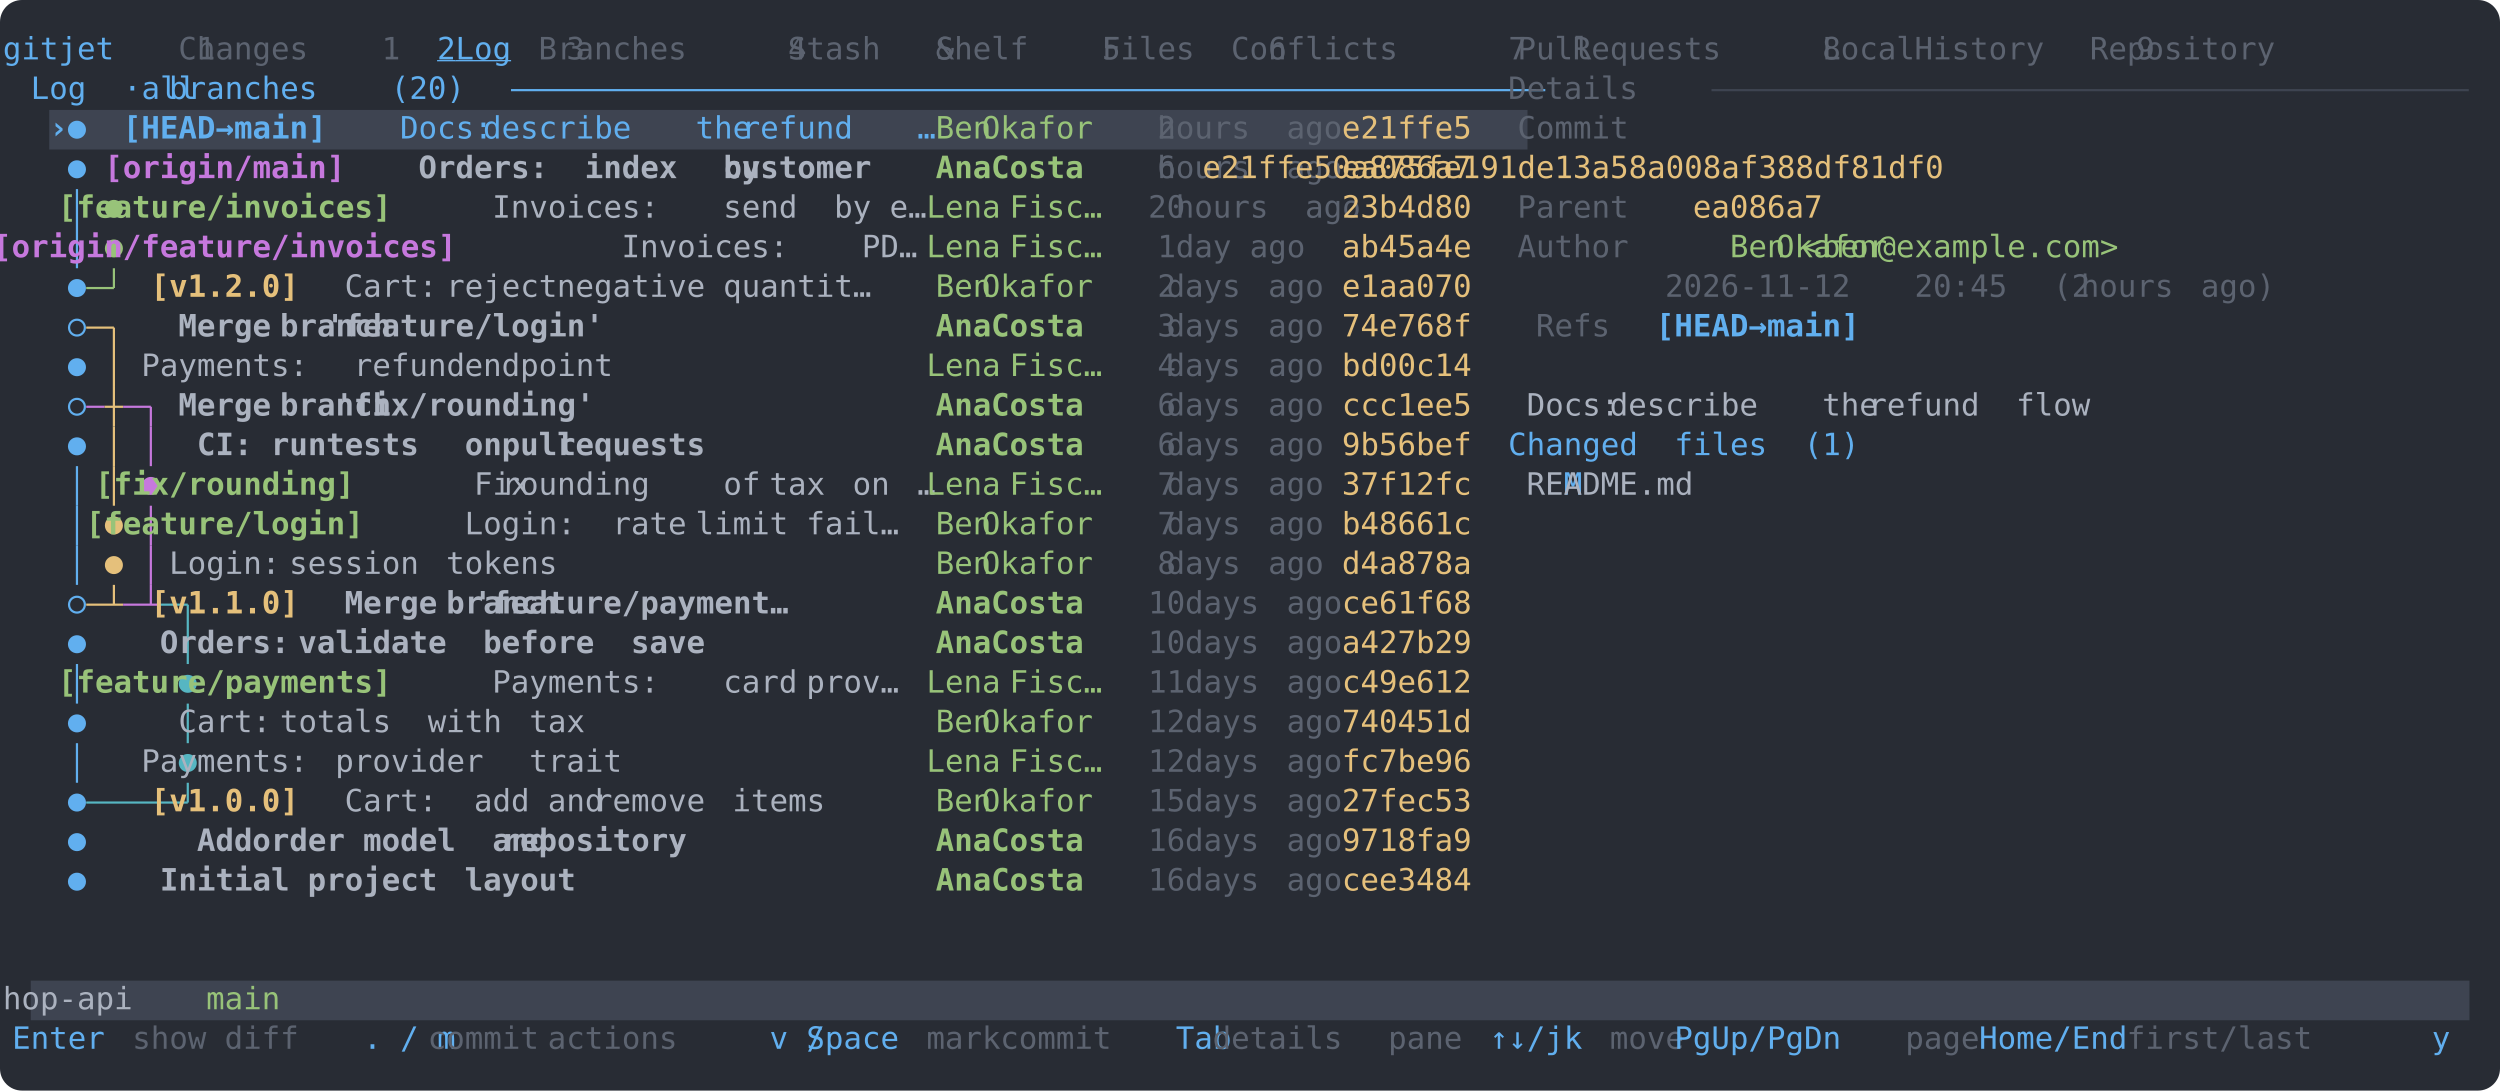
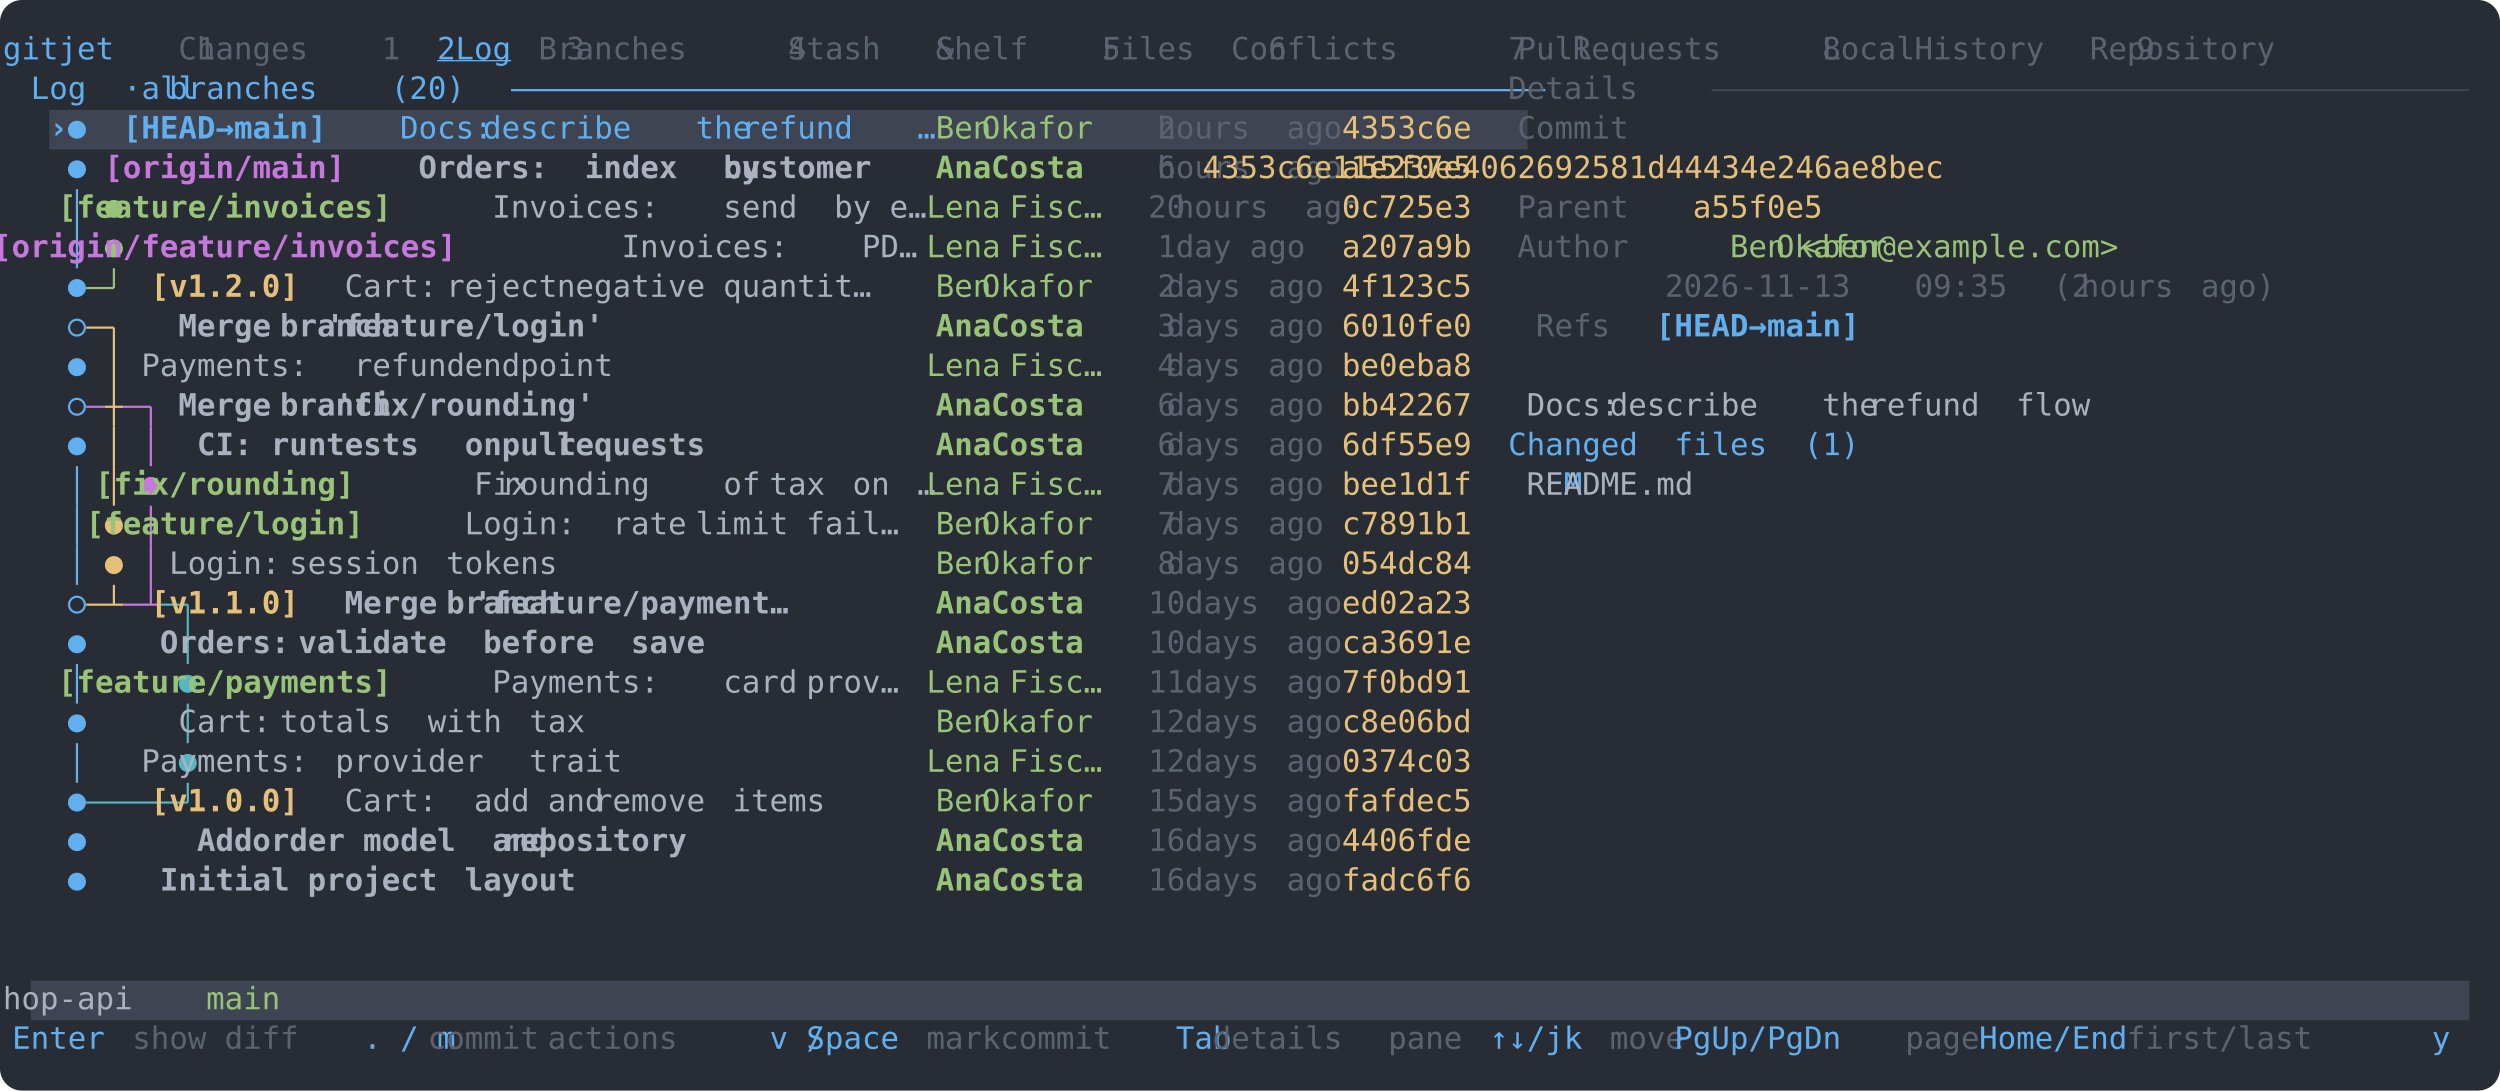
<svg xmlns="http://www.w3.org/2000/svg" viewBox="0 0 1137 496" width="1137" height="496" font-family="'JetBrains Mono','Cascadia Mono','DejaVu Sans Mono',Menlo,Consolas,'Liberation Mono',monospace" font-size="14">
  <rect width="100%" height="100%" rx="10" fill="#282c34" />
  <rect x="22.4" y="50.0" width="672.3" height="18" fill="#3e4451" />
  <circle cx="35.0" cy="59.0" r="3.6" fill="#61afef" stroke="#61afef" />
  <circle cx="35.0" cy="77.0" r="3.6" fill="#61afef" stroke="#61afef" />
  <circle cx="51.8" cy="95.0" r="3.6" fill="#98c379" stroke="#98c379" />
  <circle cx="51.8" cy="113.0" r="3.6" fill="#98c379" stroke="#98c379" />
  <circle cx="35.0" cy="131.0" r="3.6" fill="#61afef" stroke="#61afef" />
  <circle cx="35.0" cy="149.0" r="3.6" fill="none" stroke="#61afef" />
  <circle cx="35.0" cy="167.0" r="3.6" fill="#61afef" stroke="#61afef" />
  <circle cx="35.0" cy="185.0" r="3.6" fill="none" stroke="#61afef" />
  <circle cx="35.0" cy="203.0" r="3.6" fill="#61afef" stroke="#61afef" />
  <circle cx="68.6" cy="221.0" r="3.6" fill="#c678dd" stroke="#c678dd" />
  <circle cx="51.8" cy="239.0" r="3.6" fill="#e5c07b" stroke="#e5c07b" />
  <circle cx="51.8" cy="257.0" r="3.6" fill="#e5c07b" stroke="#e5c07b" />
  <circle cx="35.0" cy="275.0" r="3.6" fill="none" stroke="#61afef" />
  <circle cx="35.0" cy="293.0" r="3.6" fill="#61afef" stroke="#61afef" />
  <circle cx="85.4" cy="311.0" r="3.6" fill="#56b6c2" stroke="#56b6c2" />
  <circle cx="35.0" cy="329.0" r="3.6" fill="#61afef" stroke="#61afef" />
  <circle cx="85.4" cy="347.0" r="3.6" fill="#56b6c2" stroke="#56b6c2" />
  <circle cx="35.0" cy="365.0" r="3.6" fill="#61afef" stroke="#61afef" />
  <circle cx="35.0" cy="383.0" r="3.6" fill="#61afef" stroke="#61afef" />
  <circle cx="35.0" cy="401.0" r="3.6" fill="#61afef" stroke="#61afef" />
  <rect x="14.0" y="446.0" width="1109.1" height="18" fill="#3e4451" />
  <path d="M232.4 41.0H240.8M240.8 41.0H249.2M249.2 41.0H257.6M257.6 41.0H266.0M266.0 41.0H274.4M274.4 41.0H282.8M282.8 41.0H291.2M291.2 41.0H299.6M299.6 41.0H308.0M308.0 41.0H316.4M316.4 41.0H324.8M324.8 41.0H333.2M333.2 41.0H341.6M341.6 41.0H350.0M350.0 41.0H358.4M358.4 41.0H366.8M366.8 41.0H375.2M375.2 41.0H383.6M383.6 41.0H392.0M392.0 41.0H400.4M400.4 41.0H408.8M408.8 41.0H417.2M417.2 41.0H425.6M425.6 41.0H434.0M434.0 41.0H442.4M442.4 41.0H450.8M450.8 41.0H459.2M459.2 41.0H467.6M467.6 41.0H476.0M476.0 41.0H484.4M484.4 41.0H492.8M492.8 41.0H501.2M501.2 41.0H509.6M509.6 41.0H518.0M518.0 41.0H526.4M526.4 41.0H534.8M534.8 41.0H543.2M543.2 41.0H551.6M551.6 41.0H560.0M560.0 41.0H568.4M568.4 41.0H576.8M576.8 41.0H585.2M585.2 41.0H593.6M593.6 41.0H602.0M602.0 41.0H610.4M610.4 41.0H618.8M618.8 41.0H627.2M627.2 41.0H635.6M635.6 41.0H644.0M644.0 41.0H652.4M652.4 41.0H660.8M660.8 41.0H669.2M669.2 41.0H677.6M677.6 41.0H686.0M686.0 41.0H694.4M694.4 41.0H702.8" stroke="#61afef" fill="none" />
  <path d="M778.4 41.0H786.8M786.8 41.0H795.2M795.2 41.0H803.6M803.6 41.0H812.0M812.0 41.0H820.4M820.4 41.0H828.8M828.8 41.0H837.2M837.2 41.0H845.6M845.6 41.0H854.0M854.0 41.0H862.4M862.4 41.0H870.8M870.8 41.0H879.2M879.2 41.0H887.6M887.6 41.0H896.0M896.0 41.0H904.4M904.4 41.0H912.8M912.8 41.0H921.2M921.2 41.0H929.6M929.6 41.0H938.0M938.0 41.0H946.4M946.4 41.0H954.8M954.8 41.0H963.2M963.2 41.0H971.6M971.6 41.0H980.0M980.0 41.0H988.4M988.4 41.0H996.8M996.8 41.0H1005.2M1005.2 41.0H1013.6M1013.6 41.0H1022.0M1022.0 41.0H1030.4M1030.4 41.0H1038.8M1038.8 41.0H1047.2M1047.2 41.0H1055.6M1055.6 41.0H1064.0M1064.0 41.0H1072.4M1072.4 41.0H1080.8M1080.8 41.0H1089.2M1089.2 41.0H1097.6M1097.6 41.0H1106.0M1106.0 41.0H1114.4M1114.4 41.0H1122.8" stroke="#3e4451" fill="none" />
  <path d="M35.0 86.0V104.0M35.0 104.0V122.0" stroke="#61afef" fill="none" />
  <path d="M39.2 131.0H47.6M47.6 131.0H51.8M51.8 122.0V131.0" stroke="#98c379" fill="none" />
  <path d="M39.2 149.0H47.6M47.6 149.0H51.8M51.8 149.0V158.0M51.8 158.0V176.0" stroke="#e5c07b" fill="none" />
  <path d="M39.2 185.0H47.6" stroke="#c678dd" fill="none" />
  <path d="M47.6 185.0H56.0M51.8 176.0V194.0" stroke="#e5c07b" fill="none" />
  <path d="M56.0 185.0H64.4M64.4 185.0H68.6M68.6 185.0V194.0" stroke="#c678dd" fill="none" />
  <path d="M51.8 194.0V212.0" stroke="#e5c07b" fill="none" />
  <path d="M68.6 194.0V212.0" stroke="#c678dd" fill="none" />
  <path d="M35.0 212.0V230.0" stroke="#61afef" fill="none" />
  <path d="M51.8 212.0V230.0" stroke="#e5c07b" fill="none" />
  <path d="M35.0 230.0V248.0" stroke="#61afef" fill="none" />
  <path d="M68.6 230.0V248.0" stroke="#c678dd" fill="none" />
  <path d="M35.0 248.0V266.0" stroke="#61afef" fill="none" />
  <path d="M68.6 248.0V266.0" stroke="#c678dd" fill="none" />
  <path d="M39.2 275.0H47.6M47.6 275.0H56.0M51.8 266.0V275.0" stroke="#e5c07b" fill="none" />
  <path d="M56.0 275.0H64.4M64.4 275.0H72.8M68.6 266.0V275.0" stroke="#c678dd" fill="none" />
  <path d="M72.8 275.0H81.2M81.2 275.0H85.4M85.4 275.0V284.0M85.4 284.0V302.0" stroke="#56b6c2" fill="none" />
  <path d="M35.0 302.0V320.0" stroke="#61afef" fill="none" />
  <path d="M85.4 320.0V338.0" stroke="#56b6c2" fill="none" />
  <path d="M35.0 338.0V356.0" stroke="#61afef" fill="none" />
  <path d="M39.2 365.0H47.6M47.6 365.0H56.0M56.0 365.0H64.4M64.4 365.0H72.8M72.8 365.0H81.2M81.2 365.0H85.4M85.4 356.0V365.0" stroke="#56b6c2" fill="none" />
  <g text-anchor="middle">
    <text x="26.6 35.0 43.4 51.8 60.2 68.6" y="27.0" fill="#61afef">gitjet</text>
    <text x="93.8" y="27.0" fill="#5c6370">1</text>
    <text x="110.6 119.0 127.4 135.8 144.2 152.6 161.0" y="27.0" fill="#5c6370">Changes</text>
    <text x="177.8" y="27.0" fill="#5c6370">1</text>
    <text x="203.0" y="27.0" fill="#61afef" text-decoration="underline">2</text>
    <text x="219.8 228.2 236.6" y="27.0" fill="#61afef" text-decoration="underline">Log</text>
    <text x="261.8" y="27.0" fill="#5c6370">3</text>
    <text x="278.6 287.0 295.4 303.8 312.2 320.6 329.0 337.4" y="27.0" fill="#5c6370">Branches</text>
    <text x="362.6" y="27.0" fill="#5c6370">4</text>
    <text x="379.4 387.8 396.2 404.6 413.0" y="27.0" fill="#5c6370">Stash</text>
    <text x="429.8" y="27.0" fill="#5c6370">&amp;</text>
    <text x="446.6 455.0 463.4 471.8 480.2" y="27.0" fill="#5c6370">Shelf</text>
    <text x="505.4" y="27.0" fill="#5c6370">5</text>
    <text x="522.2 530.6 539.0 547.4 555.8" y="27.0" fill="#5c6370">Files</text>
    <text x="581.0" y="27.0" fill="#5c6370">6</text>
    <text x="597.8 606.2 614.6 623.0 631.4 639.8 648.2 656.6 665.0" y="27.0" fill="#5c6370">Conflicts</text>
    <text x="690.2" y="27.0" fill="#5c6370">7</text>
    <text x="707.0 715.4 723.8 732.2" y="27.0" fill="#5c6370">Pull</text>
    <text x="749.0 757.4 765.8 774.2 782.6 791.0 799.4 807.8" y="27.0" fill="#5c6370">Requests</text>
    <text x="833.0" y="27.0" fill="#5c6370">8</text>
    <text x="849.8 858.2 866.6 875.0 883.4" y="27.0" fill="#5c6370">Local</text>
    <text x="900.2 908.6 917.0 925.4 933.8 942.2 950.6" y="27.0" fill="#5c6370">History</text>
    <text x="975.8" y="27.0" fill="#5c6370">9</text>
    <text x="992.6 1001.0 1009.4 1017.8 1026.2 1034.6 1043.0 1051.4 1059.8 1068.2" y="27.0" fill="#5c6370">Repository</text>
    <text x="26.6 35.0 43.4" y="45.0" fill="#61afef">Log</text>
    <text x="60.2" y="45.0" fill="#61afef">·</text>
    <text x="77.0 85.4 93.8" y="45.0" fill="#61afef">all</text>
    <text x="110.6 119.0 127.4 135.8 144.2 152.6 161.0 169.4" y="45.0" fill="#61afef">branches</text>
    <text x="194.6 203.0 211.4 219.8" y="45.0" fill="#61afef">(20)</text>
    <text x="715.4 723.8 732.2 740.6 749.0 757.4 765.8" y="45.0" fill="#5c6370">Details</text>
    <text x="26.6" y="63.0" fill="#61afef" font-weight="bold">›</text>
    <text x="102.2 110.6 119.0 127.4 135.8 144.2 152.6 161.0 169.4 177.8 186.2" y="63.0" fill="#61afef" font-weight="bold">[HEAD→main]</text>
    <text x="203.0 211.4 219.8 228.2 236.6" y="63.0" fill="#61afef">Docs:</text>
    <text x="253.4 261.8 270.2 278.6 287.0 295.4 303.8 312.2" y="63.0" fill="#61afef">describe</text>
    <text x="329.0 337.4 345.8" y="63.0" fill="#61afef">the</text>
    <text x="362.6 371.0 379.4 387.8 396.2 404.6" y="63.0" fill="#61afef">refund</text>
    <text x="421.4" y="63.0" fill="#61afef">…</text>
    <text x="438.2 446.6 455.0" y="63.0" fill="#98c379">Ben</text>
    <text x="471.8 480.2 488.6 497.0 505.4 513.8" y="63.0" fill="#98c379">Okafor</text>
    <text x="530.6" y="63.0" fill="#5c6370">2</text>
    <text x="547.4 555.8 564.2 572.6 581.0" y="63.0" fill="#5c6370">hours</text>
    <text x="597.8 606.2 614.6" y="63.0" fill="#5c6370">ago</text>
-     <text x="639.8 648.2 656.6 665.0 673.4 681.8 690.2" y="63.0" fill="#e5c07b">e21ffe5</text>
+     <text x="639.8 648.2 656.6 665.0 673.4 681.8 690.2" y="63.0" fill="#e5c07b">4353c6e</text>
    <text x="715.4 723.8 732.2 740.6 749.0 757.4" y="63.0" fill="#5c6370">Commit</text>
    <text x="102.2 110.6 119.0 127.4 135.8 144.2 152.6 161.0 169.4 177.8 186.2 194.6 203.0" y="81.0" fill="#c678dd" font-weight="bold">[origin/main]</text>
    <text x="219.8 228.2 236.6 245.0 253.4 261.8 270.2" y="81.0" fill="#abb2bf" font-weight="bold">Orders:</text>
    <text x="287.0 295.4 303.8 312.2 320.6" y="81.0" fill="#abb2bf" font-weight="bold">index</text>
    <text x="337.4 345.8" y="81.0" fill="#abb2bf" font-weight="bold">by</text>
    <text x="362.6 371.0 379.4 387.8 396.2 404.6 413.0 421.4" y="81.0" fill="#abb2bf" font-weight="bold">customer</text>
    <text x="438.2 446.6 455.0" y="81.0" fill="#98c379" font-weight="bold">Ana</text>
    <text x="471.8 480.2 488.6 497.0 505.4" y="81.0" fill="#98c379" font-weight="bold">Costa</text>
    <text x="530.6" y="81.0" fill="#5c6370">6</text>
    <text x="547.4 555.8 564.2 572.6 581.0" y="81.0" fill="#5c6370">hours</text>
    <text x="597.8 606.2 614.6" y="81.0" fill="#5c6370">ago</text>
-     <text x="639.8 648.2 656.6 665.0 673.4 681.8 690.2" y="81.0" fill="#e5c07b">ea086a7</text>
-     <text x="715.4 723.8 732.2 740.6 749.0 757.4 765.8 774.2 782.6 791.0 799.4 807.8 816.2 824.6 833.0 841.4 849.8 858.2 866.6 875.0 883.4 891.8 900.2 908.6 917.0 925.4 933.8 942.2 950.6 959.0 967.4 975.8 984.2 992.6 1001.0 1009.4 1017.8 1026.2 1034.6 1043.0" y="81.0" fill="#e5c07b">e21ffe50a875fe191de13a58a008af388df81df0</text>
+     <text x="639.8 648.2 656.6 665.0 673.4 681.8 690.2" y="81.0" fill="#e5c07b">a55f0e5</text>
+     <text x="715.4 723.8 732.2 740.6 749.0 757.4 765.8 774.2 782.6 791.0 799.4 807.8 816.2 824.6 833.0 841.4 849.8 858.2 866.6 875.0 883.4 891.8 900.2 908.6 917.0 925.4 933.8 942.2 950.6 959.0 967.4 975.8 984.2 992.6 1001.0 1009.4 1017.8 1026.2 1034.6 1043.0" y="81.0" fill="#e5c07b">4353c6e11e237e4062692581d44434e246ae8bec</text>
    <text x="102.2 110.6 119.0 127.4 135.8 144.2 152.6 161.0 169.4 177.8 186.2 194.6 203.0 211.4 219.8 228.2 236.6 245.0" y="99.0" fill="#98c379" font-weight="bold">[feature/invoices]</text>
    <text x="261.8 270.2 278.6 287.0 295.4 303.8 312.2 320.6 329.0" y="99.0" fill="#abb2bf">Invoices:</text>
    <text x="345.8 354.2 362.6 371.0" y="99.0" fill="#abb2bf">send</text>
    <text x="387.8 396.2" y="99.0" fill="#abb2bf">by</text>
    <text x="413.0 421.4" y="99.0" fill="#abb2bf">e…</text>
    <text x="438.2 446.6 455.0 463.4" y="99.0" fill="#98c379">Lena</text>
    <text x="480.2 488.6 497.0 505.4 513.8" y="99.0" fill="#98c379">Fisc…</text>
    <text x="530.6 539.0" y="99.0" fill="#5c6370">20</text>
    <text x="555.8 564.2 572.6 581.0 589.4" y="99.0" fill="#5c6370">hours</text>
    <text x="606.2 614.6 623.0" y="99.0" fill="#5c6370">ago</text>
-     <text x="639.8 648.2 656.6 665.0 673.4 681.8 690.2" y="99.0" fill="#e5c07b">23b4d80</text>
+     <text x="639.8 648.2 656.6 665.0 673.4 681.8 690.2" y="99.0" fill="#e5c07b">0c725e3</text>
    <text x="715.4 723.8 732.2 740.6 749.0 757.4" y="99.0" fill="#5c6370">Parent</text>
-     <text x="799.4 807.8 816.2 824.6 833.0 841.4 849.8" y="99.0" fill="#e5c07b">ea086a7</text>
+     <text x="799.4 807.8 816.2 824.6 833.0 841.4 849.8" y="99.0" fill="#e5c07b">a55f0e5</text>
    <text x="102.2 110.6 119.0 127.4 135.8 144.2 152.6 161.0 169.4 177.8 186.2 194.6 203.0 211.4 219.8 228.2 236.6 245.0 253.4 261.8 270.2 278.6 287.0 295.4 303.8" y="117.0" fill="#c678dd" font-weight="bold">[origin/feature/invoices]</text>
    <text x="320.6 329.0 337.4 345.8 354.2 362.6 371.0 379.4 387.8" y="117.0" fill="#abb2bf">Invoices:</text>
    <text x="404.6 413.0 421.4" y="117.0" fill="#abb2bf">PD…</text>
    <text x="438.2 446.6 455.0 463.4" y="117.0" fill="#98c379">Lena</text>
    <text x="480.2 488.6 497.0 505.4 513.8" y="117.0" fill="#98c379">Fisc…</text>
    <text x="530.6" y="117.0" fill="#5c6370">1</text>
    <text x="547.4 555.8 564.2" y="117.0" fill="#5c6370">day</text>
    <text x="581.0 589.4 597.8" y="117.0" fill="#5c6370">ago</text>
-     <text x="639.8 648.2 656.6 665.0 673.4 681.8 690.2" y="117.0" fill="#e5c07b">ab45a4e</text>
+     <text x="639.8 648.2 656.6 665.0 673.4 681.8 690.2" y="117.0" fill="#e5c07b">a207a9b</text>
    <text x="715.4 723.8 732.2 740.6 749.0 757.4" y="117.0" fill="#5c6370">Author</text>
    <text x="799.4 807.8 816.2" y="117.0" fill="#98c379">Ben</text>
    <text x="833.0 841.4 849.8 858.2 866.6 875.0" y="117.0" fill="#98c379">Okafor</text>
    <text x="891.8 900.2 908.6 917.0 925.4 933.8 942.2 950.6 959.0 967.4 975.8 984.2 992.6 1001.0 1009.4 1017.8 1026.2" y="117.0" fill="#98c379">&lt;ben@example.com&gt;</text>
    <text x="102.2 110.6 119.0 127.4 135.8 144.2 152.6 161.0" y="135.0" fill="#e5c07b" font-weight="bold">[v1.2.0]</text>
    <text x="177.8 186.2 194.6 203.0 211.4" y="135.0" fill="#abb2bf">Cart:</text>
    <text x="228.2 236.6 245.0 253.4 261.8 270.2" y="135.0" fill="#abb2bf">reject</text>
    <text x="287.0 295.4 303.8 312.2 320.6 329.0 337.4 345.8" y="135.0" fill="#abb2bf">negative</text>
    <text x="362.6 371.0 379.4 387.8 396.2 404.6 413.0 421.4" y="135.0" fill="#abb2bf">quantit…</text>
    <text x="438.2 446.6 455.0" y="135.0" fill="#98c379">Ben</text>
    <text x="471.8 480.2 488.6 497.0 505.4 513.8" y="135.0" fill="#98c379">Okafor</text>
    <text x="530.6" y="135.0" fill="#5c6370">2</text>
    <text x="547.4 555.8 564.2 572.6" y="135.0" fill="#5c6370">days</text>
    <text x="589.4 597.8 606.2" y="135.0" fill="#5c6370">ago</text>
-     <text x="639.8 648.2 656.6 665.0 673.4 681.8 690.2" y="135.0" fill="#e5c07b">e1aa070</text>
-     <text x="799.4 807.8 816.2 824.6 833.0 841.4 849.8 858.2 866.6 875.0" y="135.0" fill="#5c6370">2026-11-12</text>
-     <text x="891.8 900.2 908.6 917.0 925.4" y="135.0" fill="#5c6370">20:45</text>
+     <text x="639.8 648.2 656.6 665.0 673.4 681.8 690.2" y="135.0" fill="#e5c07b">4f123c5</text>
+     <text x="799.4 807.8 816.2 824.6 833.0 841.4 849.8 858.2 866.6 875.0" y="135.0" fill="#5c6370">2026-11-13</text>
+     <text x="891.8 900.2 908.6 917.0 925.4" y="135.0" fill="#5c6370">09:35</text>
    <text x="942.2 950.6" y="135.0" fill="#5c6370">(2</text>
    <text x="967.4 975.8 984.2 992.6 1001.0" y="135.0" fill="#5c6370">hours</text>
    <text x="1017.8 1026.2 1034.6 1043.0" y="135.0" fill="#5c6370">ago)</text>
    <text x="102.2 110.6 119.0 127.4 135.8" y="153.0" fill="#abb2bf" font-weight="bold">Merge</text>
    <text x="152.6 161.0 169.4 177.8 186.2 194.6" y="153.0" fill="#abb2bf" font-weight="bold">branch</text>
    <text x="211.4 219.8 228.2 236.6 245.0 253.4 261.8 270.2 278.6 287.0 295.4 303.8 312.2 320.6 329.0" y="153.0" fill="#abb2bf" font-weight="bold">'feature/login'</text>
    <text x="438.2 446.6 455.0" y="153.0" fill="#98c379" font-weight="bold">Ana</text>
    <text x="471.8 480.2 488.6 497.0 505.4" y="153.0" fill="#98c379" font-weight="bold">Costa</text>
    <text x="530.6" y="153.0" fill="#5c6370">3</text>
    <text x="547.4 555.8 564.2 572.6" y="153.0" fill="#5c6370">days</text>
    <text x="589.4 597.8 606.2" y="153.0" fill="#5c6370">ago</text>
-     <text x="639.8 648.2 656.6 665.0 673.4 681.8 690.2" y="153.0" fill="#e5c07b">74e768f</text>
+     <text x="639.8 648.2 656.6 665.0 673.4 681.8 690.2" y="153.0" fill="#e5c07b">6010fe0</text>
    <text x="715.4 723.8 732.2 740.6" y="153.0" fill="#5c6370">Refs</text>
    <text x="799.4 807.8 816.2 824.6 833.0 841.4 849.8 858.2 866.6 875.0 883.4" y="153.0" fill="#61afef" font-weight="bold">[HEAD→main]</text>
    <text x="102.2 110.6 119.0 127.4 135.8 144.2 152.6 161.0 169.4" y="171.0" fill="#abb2bf">Payments:</text>
    <text x="186.2 194.6 203.0 211.4 219.8 228.2" y="171.0" fill="#abb2bf">refund</text>
    <text x="245.0 253.4 261.8 270.2 278.6 287.0 295.4 303.8" y="171.0" fill="#abb2bf">endpoint</text>
    <text x="438.2 446.6 455.0 463.4" y="171.0" fill="#98c379">Lena</text>
    <text x="480.2 488.6 497.0 505.4 513.8" y="171.0" fill="#98c379">Fisc…</text>
    <text x="530.6" y="171.0" fill="#5c6370">4</text>
    <text x="547.4 555.8 564.2 572.6" y="171.0" fill="#5c6370">days</text>
    <text x="589.4 597.8 606.2" y="171.0" fill="#5c6370">ago</text>
-     <text x="639.8 648.2 656.6 665.0 673.4 681.8 690.2" y="171.0" fill="#e5c07b">bd00c14</text>
+     <text x="639.8 648.2 656.6 665.0 673.4 681.8 690.2" y="171.0" fill="#e5c07b">be0eba8</text>
    <text x="102.2 110.6 119.0 127.4 135.8" y="189.0" fill="#abb2bf" font-weight="bold">Merge</text>
    <text x="152.6 161.0 169.4 177.8 186.2 194.6" y="189.0" fill="#abb2bf" font-weight="bold">branch</text>
    <text x="211.4 219.8 228.2 236.6 245.0 253.4 261.8 270.2 278.6 287.0 295.4 303.8 312.2 320.6" y="189.0" fill="#abb2bf" font-weight="bold">'fix/rounding'</text>
    <text x="438.2 446.6 455.0" y="189.0" fill="#98c379" font-weight="bold">Ana</text>
    <text x="471.8 480.2 488.6 497.0 505.4" y="189.0" fill="#98c379" font-weight="bold">Costa</text>
    <text x="530.6" y="189.0" fill="#5c6370">6</text>
    <text x="547.4 555.8 564.2 572.6" y="189.0" fill="#5c6370">days</text>
    <text x="589.4 597.8 606.2" y="189.0" fill="#5c6370">ago</text>
-     <text x="639.8 648.2 656.6 665.0 673.4 681.8 690.2" y="189.0" fill="#e5c07b">ccc1ee5</text>
+     <text x="639.8 648.2 656.6 665.0 673.4 681.8 690.2" y="189.0" fill="#e5c07b">bb42267</text>
    <text x="715.4 723.8 732.2 740.6 749.0" y="189.0" fill="#abb2bf">Docs:</text>
    <text x="765.8 774.2 782.6 791.0 799.4 807.8 816.2 824.6" y="189.0" fill="#abb2bf">describe</text>
    <text x="841.4 849.8 858.2" y="189.0" fill="#abb2bf">the</text>
    <text x="875.0 883.4 891.8 900.2 908.6 917.0" y="189.0" fill="#abb2bf">refund</text>
    <text x="933.8 942.2 950.6 959.0" y="189.0" fill="#abb2bf">flow</text>
    <text x="102.2 110.6 119.0" y="207.0" fill="#abb2bf" font-weight="bold">CI:</text>
    <text x="135.8 144.2 152.6" y="207.0" fill="#abb2bf" font-weight="bold">run</text>
    <text x="169.4 177.8 186.2 194.6 203.0" y="207.0" fill="#abb2bf" font-weight="bold">tests</text>
    <text x="219.8 228.2" y="207.0" fill="#abb2bf" font-weight="bold">on</text>
    <text x="245.0 253.4 261.8 270.2" y="207.0" fill="#abb2bf" font-weight="bold">pull</text>
    <text x="287.0 295.4 303.8 312.2 320.6 329.0 337.4 345.8" y="207.0" fill="#abb2bf" font-weight="bold">requests</text>
    <text x="438.2 446.6 455.0" y="207.0" fill="#98c379" font-weight="bold">Ana</text>
    <text x="471.8 480.2 488.6 497.0 505.4" y="207.0" fill="#98c379" font-weight="bold">Costa</text>
    <text x="530.6" y="207.0" fill="#5c6370">6</text>
    <text x="547.4 555.8 564.2 572.6" y="207.0" fill="#5c6370">days</text>
    <text x="589.4 597.8 606.2" y="207.0" fill="#5c6370">ago</text>
-     <text x="639.8 648.2 656.6 665.0 673.4 681.8 690.2" y="207.0" fill="#e5c07b">9b56bef</text>
+     <text x="639.8 648.2 656.6 665.0 673.4 681.8 690.2" y="207.0" fill="#e5c07b">6df55e9</text>
    <text x="715.4 723.8 732.2 740.6 749.0 757.4 765.8" y="207.0" fill="#61afef">Changed</text>
    <text x="782.6 791.0 799.4 807.8 816.2" y="207.0" fill="#61afef">files</text>
    <text x="833.0 841.4 849.8" y="207.0" fill="#61afef">(1)</text>
    <text x="102.2 110.6 119.0 127.4 135.8 144.2 152.6 161.0 169.4 177.8 186.2 194.6 203.0 211.4" y="225.0" fill="#98c379" font-weight="bold">[fix/rounding]</text>
    <text x="228.2 236.6 245.0" y="225.0" fill="#abb2bf">Fix</text>
    <text x="261.8 270.2 278.6 287.0 295.4 303.8 312.2 320.6" y="225.0" fill="#abb2bf">rounding</text>
    <text x="337.4 345.8" y="225.0" fill="#abb2bf">of</text>
    <text x="362.6 371.0 379.4" y="225.0" fill="#abb2bf">tax</text>
    <text x="396.2 404.6" y="225.0" fill="#abb2bf">on</text>
    <text x="421.4" y="225.0" fill="#abb2bf">…</text>
    <text x="438.2 446.6 455.0 463.4" y="225.0" fill="#98c379">Lena</text>
    <text x="480.2 488.6 497.0 505.4 513.8" y="225.0" fill="#98c379">Fisc…</text>
    <text x="530.6" y="225.0" fill="#5c6370">7</text>
    <text x="547.4 555.8 564.2 572.6" y="225.0" fill="#5c6370">days</text>
    <text x="589.4 597.8 606.2" y="225.0" fill="#5c6370">ago</text>
-     <text x="639.8 648.2 656.6 665.0 673.4 681.8 690.2" y="225.0" fill="#e5c07b">37f12fc</text>
+     <text x="639.8 648.2 656.6 665.0 673.4 681.8 690.2" y="225.0" fill="#e5c07b">bee1d1f</text>
    <text x="715.4" y="225.0" fill="#61afef">M</text>
    <text x="732.2 740.6 749.0 757.4 765.8 774.2 782.6 791.0 799.4" y="225.0" fill="#abb2bf">README.md</text>
    <text x="102.2 110.6 119.0 127.4 135.8 144.2 152.6 161.0 169.4 177.8 186.2 194.6 203.0 211.4 219.8" y="243.0" fill="#98c379" font-weight="bold">[feature/login]</text>
    <text x="236.6 245.0 253.4 261.8 270.2 278.6" y="243.0" fill="#abb2bf">Login:</text>
    <text x="295.4 303.8 312.2 320.6" y="243.0" fill="#abb2bf">rate</text>
    <text x="337.4 345.8 354.2 362.6 371.0" y="243.0" fill="#abb2bf">limit</text>
    <text x="387.8 396.2 404.6 413.0 421.4" y="243.0" fill="#abb2bf">fail…</text>
    <text x="438.2 446.6 455.0" y="243.0" fill="#98c379">Ben</text>
    <text x="471.8 480.2 488.6 497.0 505.4 513.8" y="243.0" fill="#98c379">Okafor</text>
    <text x="530.6" y="243.0" fill="#5c6370">7</text>
    <text x="547.4 555.8 564.2 572.6" y="243.0" fill="#5c6370">days</text>
    <text x="589.4 597.8 606.2" y="243.0" fill="#5c6370">ago</text>
-     <text x="639.8 648.2 656.6 665.0 673.4 681.8 690.2" y="243.0" fill="#e5c07b">b48661c</text>
+     <text x="639.8 648.2 656.6 665.0 673.4 681.8 690.2" y="243.0" fill="#e5c07b">c7891b1</text>
    <text x="102.2 110.6 119.0 127.4 135.8 144.2" y="261.0" fill="#abb2bf">Login:</text>
    <text x="161.0 169.4 177.8 186.2 194.6 203.0 211.4" y="261.0" fill="#abb2bf">session</text>
    <text x="228.2 236.6 245.0 253.4 261.8 270.2" y="261.0" fill="#abb2bf">tokens</text>
    <text x="438.2 446.6 455.0" y="261.0" fill="#98c379">Ben</text>
    <text x="471.8 480.2 488.6 497.0 505.4 513.8" y="261.0" fill="#98c379">Okafor</text>
    <text x="530.6" y="261.0" fill="#5c6370">8</text>
    <text x="547.4 555.8 564.2 572.6" y="261.0" fill="#5c6370">days</text>
    <text x="589.4 597.8 606.2" y="261.0" fill="#5c6370">ago</text>
-     <text x="639.8 648.2 656.6 665.0 673.4 681.8 690.2" y="261.0" fill="#e5c07b">d4a878a</text>
+     <text x="639.8 648.2 656.6 665.0 673.4 681.8 690.2" y="261.0" fill="#e5c07b">054dc84</text>
    <text x="102.2 110.6 119.0 127.4 135.8 144.2 152.6 161.0" y="279.0" fill="#e5c07b" font-weight="bold">[v1.1.0]</text>
    <text x="177.8 186.2 194.6 203.0 211.4" y="279.0" fill="#abb2bf" font-weight="bold">Merge</text>
    <text x="228.2 236.6 245.0 253.4 261.8 270.2" y="279.0" fill="#abb2bf" font-weight="bold">branch</text>
    <text x="287.0 295.4 303.8 312.2 320.6 329.0 337.4 345.8 354.2 362.6 371.0 379.4 387.8 396.2 404.6 413.0 421.4" y="279.0" fill="#abb2bf" font-weight="bold">'feature/payment…</text>
    <text x="438.2 446.6 455.0" y="279.0" fill="#98c379" font-weight="bold">Ana</text>
    <text x="471.8 480.2 488.6 497.0 505.4" y="279.0" fill="#98c379" font-weight="bold">Costa</text>
    <text x="530.6 539.0" y="279.0" fill="#5c6370">10</text>
    <text x="555.8 564.2 572.6 581.0" y="279.0" fill="#5c6370">days</text>
    <text x="597.8 606.2 614.6" y="279.0" fill="#5c6370">ago</text>
-     <text x="639.8 648.2 656.6 665.0 673.4 681.8 690.2" y="279.0" fill="#e5c07b">ce61f68</text>
+     <text x="639.8 648.2 656.6 665.0 673.4 681.8 690.2" y="279.0" fill="#e5c07b">ed02a23</text>
    <text x="102.2 110.6 119.0 127.4 135.8 144.2 152.6" y="297.0" fill="#abb2bf" font-weight="bold">Orders:</text>
    <text x="169.4 177.8 186.2 194.6 203.0 211.4 219.8 228.2" y="297.0" fill="#abb2bf" font-weight="bold">validate</text>
    <text x="245.0 253.4 261.8 270.2 278.6 287.0" y="297.0" fill="#abb2bf" font-weight="bold">before</text>
    <text x="303.8 312.2 320.6 329.0" y="297.0" fill="#abb2bf" font-weight="bold">save</text>
    <text x="438.2 446.6 455.0" y="297.0" fill="#98c379" font-weight="bold">Ana</text>
    <text x="471.8 480.2 488.6 497.0 505.4" y="297.0" fill="#98c379" font-weight="bold">Costa</text>
    <text x="530.6 539.0" y="297.0" fill="#5c6370">10</text>
    <text x="555.8 564.2 572.6 581.0" y="297.0" fill="#5c6370">days</text>
    <text x="597.8 606.2 614.6" y="297.0" fill="#5c6370">ago</text>
-     <text x="639.8 648.2 656.6 665.0 673.4 681.8 690.2" y="297.0" fill="#e5c07b">a427b29</text>
+     <text x="639.8 648.2 656.6 665.0 673.4 681.8 690.2" y="297.0" fill="#e5c07b">ca3691e</text>
    <text x="102.2 110.6 119.0 127.4 135.8 144.2 152.6 161.0 169.4 177.8 186.2 194.6 203.0 211.4 219.8 228.2 236.6 245.0" y="315.0" fill="#98c379" font-weight="bold">[feature/payments]</text>
    <text x="261.8 270.2 278.6 287.0 295.4 303.8 312.2 320.6 329.0" y="315.0" fill="#abb2bf">Payments:</text>
    <text x="345.8 354.2 362.6 371.0" y="315.0" fill="#abb2bf">card</text>
    <text x="387.8 396.2 404.6 413.0 421.4" y="315.0" fill="#abb2bf">prov…</text>
    <text x="438.2 446.6 455.0 463.4" y="315.0" fill="#98c379">Lena</text>
    <text x="480.2 488.6 497.0 505.4 513.8" y="315.0" fill="#98c379">Fisc…</text>
    <text x="530.6 539.0" y="315.0" fill="#5c6370">11</text>
    <text x="555.8 564.2 572.6 581.0" y="315.0" fill="#5c6370">days</text>
    <text x="597.8 606.2 614.6" y="315.0" fill="#5c6370">ago</text>
-     <text x="639.8 648.2 656.6 665.0 673.4 681.8 690.2" y="315.0" fill="#e5c07b">c49e612</text>
+     <text x="639.8 648.2 656.6 665.0 673.4 681.8 690.2" y="315.0" fill="#e5c07b">7f0bd91</text>
    <text x="102.2 110.6 119.0 127.4 135.8" y="333.0" fill="#abb2bf">Cart:</text>
    <text x="152.6 161.0 169.4 177.8 186.2 194.6" y="333.0" fill="#abb2bf">totals</text>
    <text x="211.4 219.8 228.2 236.6" y="333.0" fill="#abb2bf">with</text>
    <text x="253.4 261.8 270.2" y="333.0" fill="#abb2bf">tax</text>
    <text x="438.2 446.6 455.0" y="333.0" fill="#98c379">Ben</text>
    <text x="471.8 480.2 488.6 497.0 505.4 513.8" y="333.0" fill="#98c379">Okafor</text>
    <text x="530.6 539.0" y="333.0" fill="#5c6370">12</text>
    <text x="555.8 564.2 572.6 581.0" y="333.0" fill="#5c6370">days</text>
    <text x="597.8 606.2 614.6" y="333.0" fill="#5c6370">ago</text>
-     <text x="639.8 648.2 656.6 665.0 673.4 681.8 690.2" y="333.0" fill="#e5c07b">740451d</text>
+     <text x="639.8 648.2 656.6 665.0 673.4 681.8 690.2" y="333.0" fill="#e5c07b">c8e06bd</text>
    <text x="102.2 110.6 119.0 127.4 135.8 144.2 152.6 161.0 169.4" y="351.0" fill="#abb2bf">Payments:</text>
    <text x="186.2 194.6 203.0 211.4 219.8 228.2 236.6 245.0" y="351.0" fill="#abb2bf">provider</text>
    <text x="261.8 270.2 278.6 287.0 295.4" y="351.0" fill="#abb2bf">trait</text>
    <text x="438.2 446.6 455.0 463.4" y="351.0" fill="#98c379">Lena</text>
    <text x="480.2 488.6 497.0 505.4 513.8" y="351.0" fill="#98c379">Fisc…</text>
    <text x="530.6 539.0" y="351.0" fill="#5c6370">12</text>
    <text x="555.8 564.2 572.6 581.0" y="351.0" fill="#5c6370">days</text>
    <text x="597.8 606.2 614.6" y="351.0" fill="#5c6370">ago</text>
-     <text x="639.8 648.2 656.6 665.0 673.4 681.8 690.2" y="351.0" fill="#e5c07b">fc7be96</text>
+     <text x="639.8 648.2 656.6 665.0 673.4 681.8 690.2" y="351.0" fill="#e5c07b">0374c03</text>
    <text x="102.2 110.6 119.0 127.4 135.8 144.2 152.6 161.0" y="369.0" fill="#e5c07b" font-weight="bold">[v1.0.0]</text>
    <text x="177.8 186.2 194.6 203.0 211.4" y="369.0" fill="#abb2bf">Cart:</text>
    <text x="228.2 236.6 245.0" y="369.0" fill="#abb2bf">add</text>
    <text x="261.8 270.2 278.6" y="369.0" fill="#abb2bf">and</text>
    <text x="295.4 303.8 312.2 320.6 329.0 337.4" y="369.0" fill="#abb2bf">remove</text>
    <text x="354.2 362.6 371.0 379.4 387.8" y="369.0" fill="#abb2bf">items</text>
    <text x="438.2 446.6 455.0" y="369.0" fill="#98c379">Ben</text>
    <text x="471.8 480.2 488.6 497.0 505.4 513.8" y="369.0" fill="#98c379">Okafor</text>
    <text x="530.6 539.0" y="369.0" fill="#5c6370">15</text>
    <text x="555.8 564.2 572.6 581.0" y="369.0" fill="#5c6370">days</text>
    <text x="597.8 606.2 614.6" y="369.0" fill="#5c6370">ago</text>
-     <text x="639.8 648.2 656.6 665.0 673.4 681.8 690.2" y="369.0" fill="#e5c07b">27fec53</text>
+     <text x="639.8 648.2 656.6 665.0 673.4 681.8 690.2" y="369.0" fill="#e5c07b">fafdec5</text>
    <text x="102.2 110.6 119.0" y="387.0" fill="#abb2bf" font-weight="bold">Add</text>
    <text x="135.8 144.2 152.6 161.0 169.4" y="387.0" fill="#abb2bf" font-weight="bold">order</text>
    <text x="186.2 194.6 203.0 211.4 219.8" y="387.0" fill="#abb2bf" font-weight="bold">model</text>
    <text x="236.6 245.0 253.4" y="387.0" fill="#abb2bf" font-weight="bold">and</text>
    <text x="270.2 278.6 287.0 295.4 303.8 312.2 320.6 329.0 337.4 345.8" y="387.0" fill="#abb2bf" font-weight="bold">repository</text>
    <text x="438.2 446.6 455.0" y="387.0" fill="#98c379" font-weight="bold">Ana</text>
    <text x="471.8 480.2 488.6 497.0 505.4" y="387.0" fill="#98c379" font-weight="bold">Costa</text>
    <text x="530.6 539.0" y="387.0" fill="#5c6370">16</text>
    <text x="555.8 564.2 572.6 581.0" y="387.0" fill="#5c6370">days</text>
    <text x="597.8 606.2 614.6" y="387.0" fill="#5c6370">ago</text>
-     <text x="639.8 648.2 656.6 665.0 673.4 681.8 690.2" y="387.0" fill="#e5c07b">9718fa9</text>
+     <text x="639.8 648.2 656.6 665.0 673.4 681.8 690.2" y="387.0" fill="#e5c07b">4406fde</text>
    <text x="102.2 110.6 119.0 127.4 135.8 144.2 152.6" y="405.0" fill="#abb2bf" font-weight="bold">Initial</text>
    <text x="169.4 177.8 186.2 194.6 203.0 211.4 219.8" y="405.0" fill="#abb2bf" font-weight="bold">project</text>
    <text x="236.6 245.0 253.4 261.8 270.2 278.6" y="405.0" fill="#abb2bf" font-weight="bold">layout</text>
    <text x="438.2 446.6 455.0" y="405.0" fill="#98c379" font-weight="bold">Ana</text>
    <text x="471.8 480.2 488.6 497.0 505.4" y="405.0" fill="#98c379" font-weight="bold">Costa</text>
    <text x="530.6 539.0" y="405.0" fill="#5c6370">16</text>
    <text x="555.8 564.2 572.6 581.0" y="405.0" fill="#5c6370">days</text>
    <text x="597.8 606.2 614.6" y="405.0" fill="#5c6370">ago</text>
-     <text x="639.8 648.2 656.6 665.0 673.4 681.8 690.2" y="405.0" fill="#e5c07b">cee3484</text>
+     <text x="639.8 648.2 656.6 665.0 673.4 681.8 690.2" y="405.0" fill="#e5c07b">fadc6f6</text>
    <text x="26.6 35.0 43.4 51.8 60.2 68.6 77.0 85.4" y="459.0" fill="#abb2bf">shop-api</text>
    <text x="110.6 119.0 127.4 135.8" y="459.0" fill="#98c379">main</text>
    <text x="26.6 35.0 43.4 51.8 60.2" y="477.0" fill="#61afef">Enter</text>
    <text x="77.0 85.4 93.8 102.2" y="477.0" fill="#5c6370">show</text>
    <text x="119.0 127.4 135.8 144.2" y="477.0" fill="#5c6370">diff</text>
    <text x="169.4" y="477.0" fill="#61afef">.</text>
    <text x="186.2" y="477.0" fill="#61afef">/</text>
    <text x="203.0" y="477.0" fill="#61afef">m</text>
    <text x="219.8 228.2 236.6 245.0 253.4 261.8" y="477.0" fill="#5c6370">commit</text>
    <text x="278.6 287.0 295.4 303.8 312.2 320.6 329.0" y="477.0" fill="#5c6370">actions</text>
    <text x="354.2" y="477.0" fill="#61afef">v</text>
    <text x="371.0" y="477.0" fill="#61afef">/</text>
    <text x="387.8 396.2 404.6 413.0 421.4" y="477.0" fill="#61afef">Space</text>
    <text x="438.2 446.6 455.0 463.4" y="477.0" fill="#5c6370">mark</text>
    <text x="480.2 488.6 497.0 505.4 513.8 522.2" y="477.0" fill="#5c6370">commit</text>
    <text x="547.4 555.8 564.2" y="477.0" fill="#61afef">Tab</text>
    <text x="581.0 589.4 597.8 606.2 614.6 623.0 631.4" y="477.0" fill="#5c6370">details</text>
    <text x="648.2 656.6 665.0 673.4" y="477.0" fill="#5c6370">pane</text>
    <text x="698.6 707.0 715.4 723.8 732.2" y="477.0" fill="#61afef">↑↓/jk</text>
    <text x="749.0 757.4 765.8 774.2" y="477.0" fill="#5c6370">move</text>
    <text x="799.4 807.8 816.2 824.6 833.0 841.4 849.8 858.2 866.6" y="477.0" fill="#61afef">PgUp/PgDn</text>
    <text x="883.4 891.8 900.2 908.6" y="477.0" fill="#5c6370">page</text>
    <text x="933.8 942.2 950.6 959.0 967.4 975.8 984.2 992.6" y="477.0" fill="#61afef">Home/End</text>
    <text x="1009.4 1017.8 1026.2 1034.6 1043.0 1051.4 1059.8 1068.2 1076.6 1085.0" y="477.0" fill="#5c6370">first/last</text>
    <text x="1110.2" y="477.0" fill="#61afef">y</text>
  </g>
</svg>
